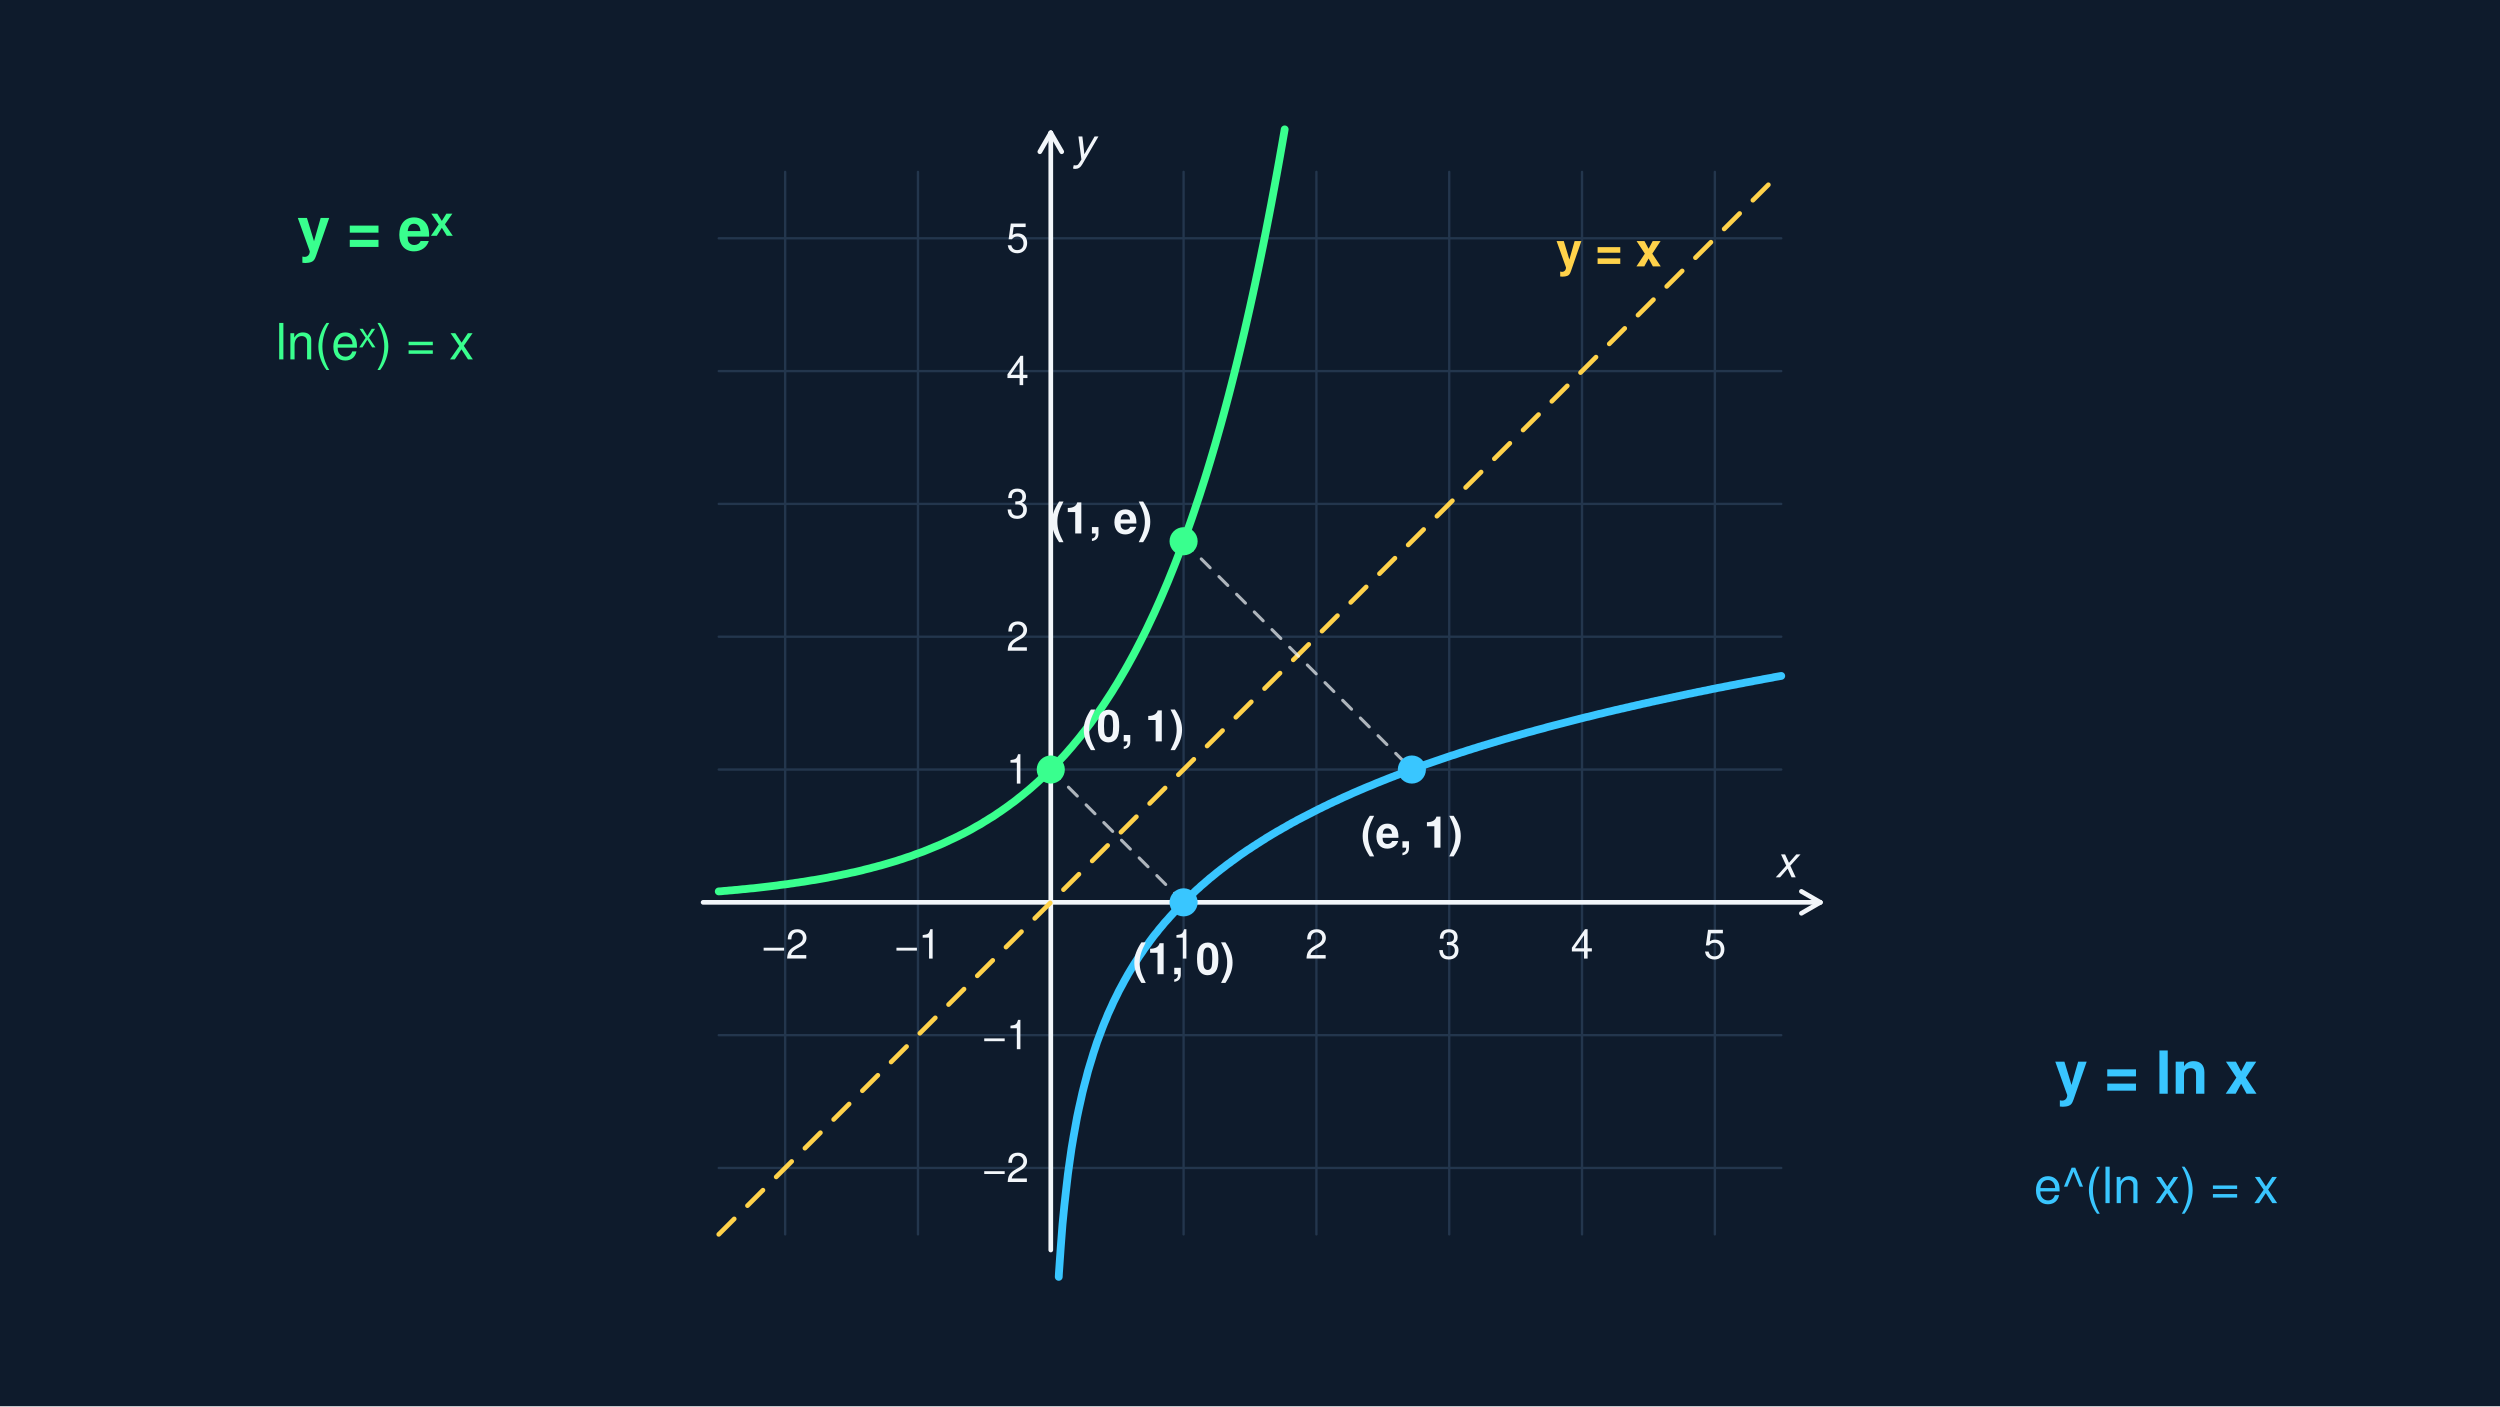
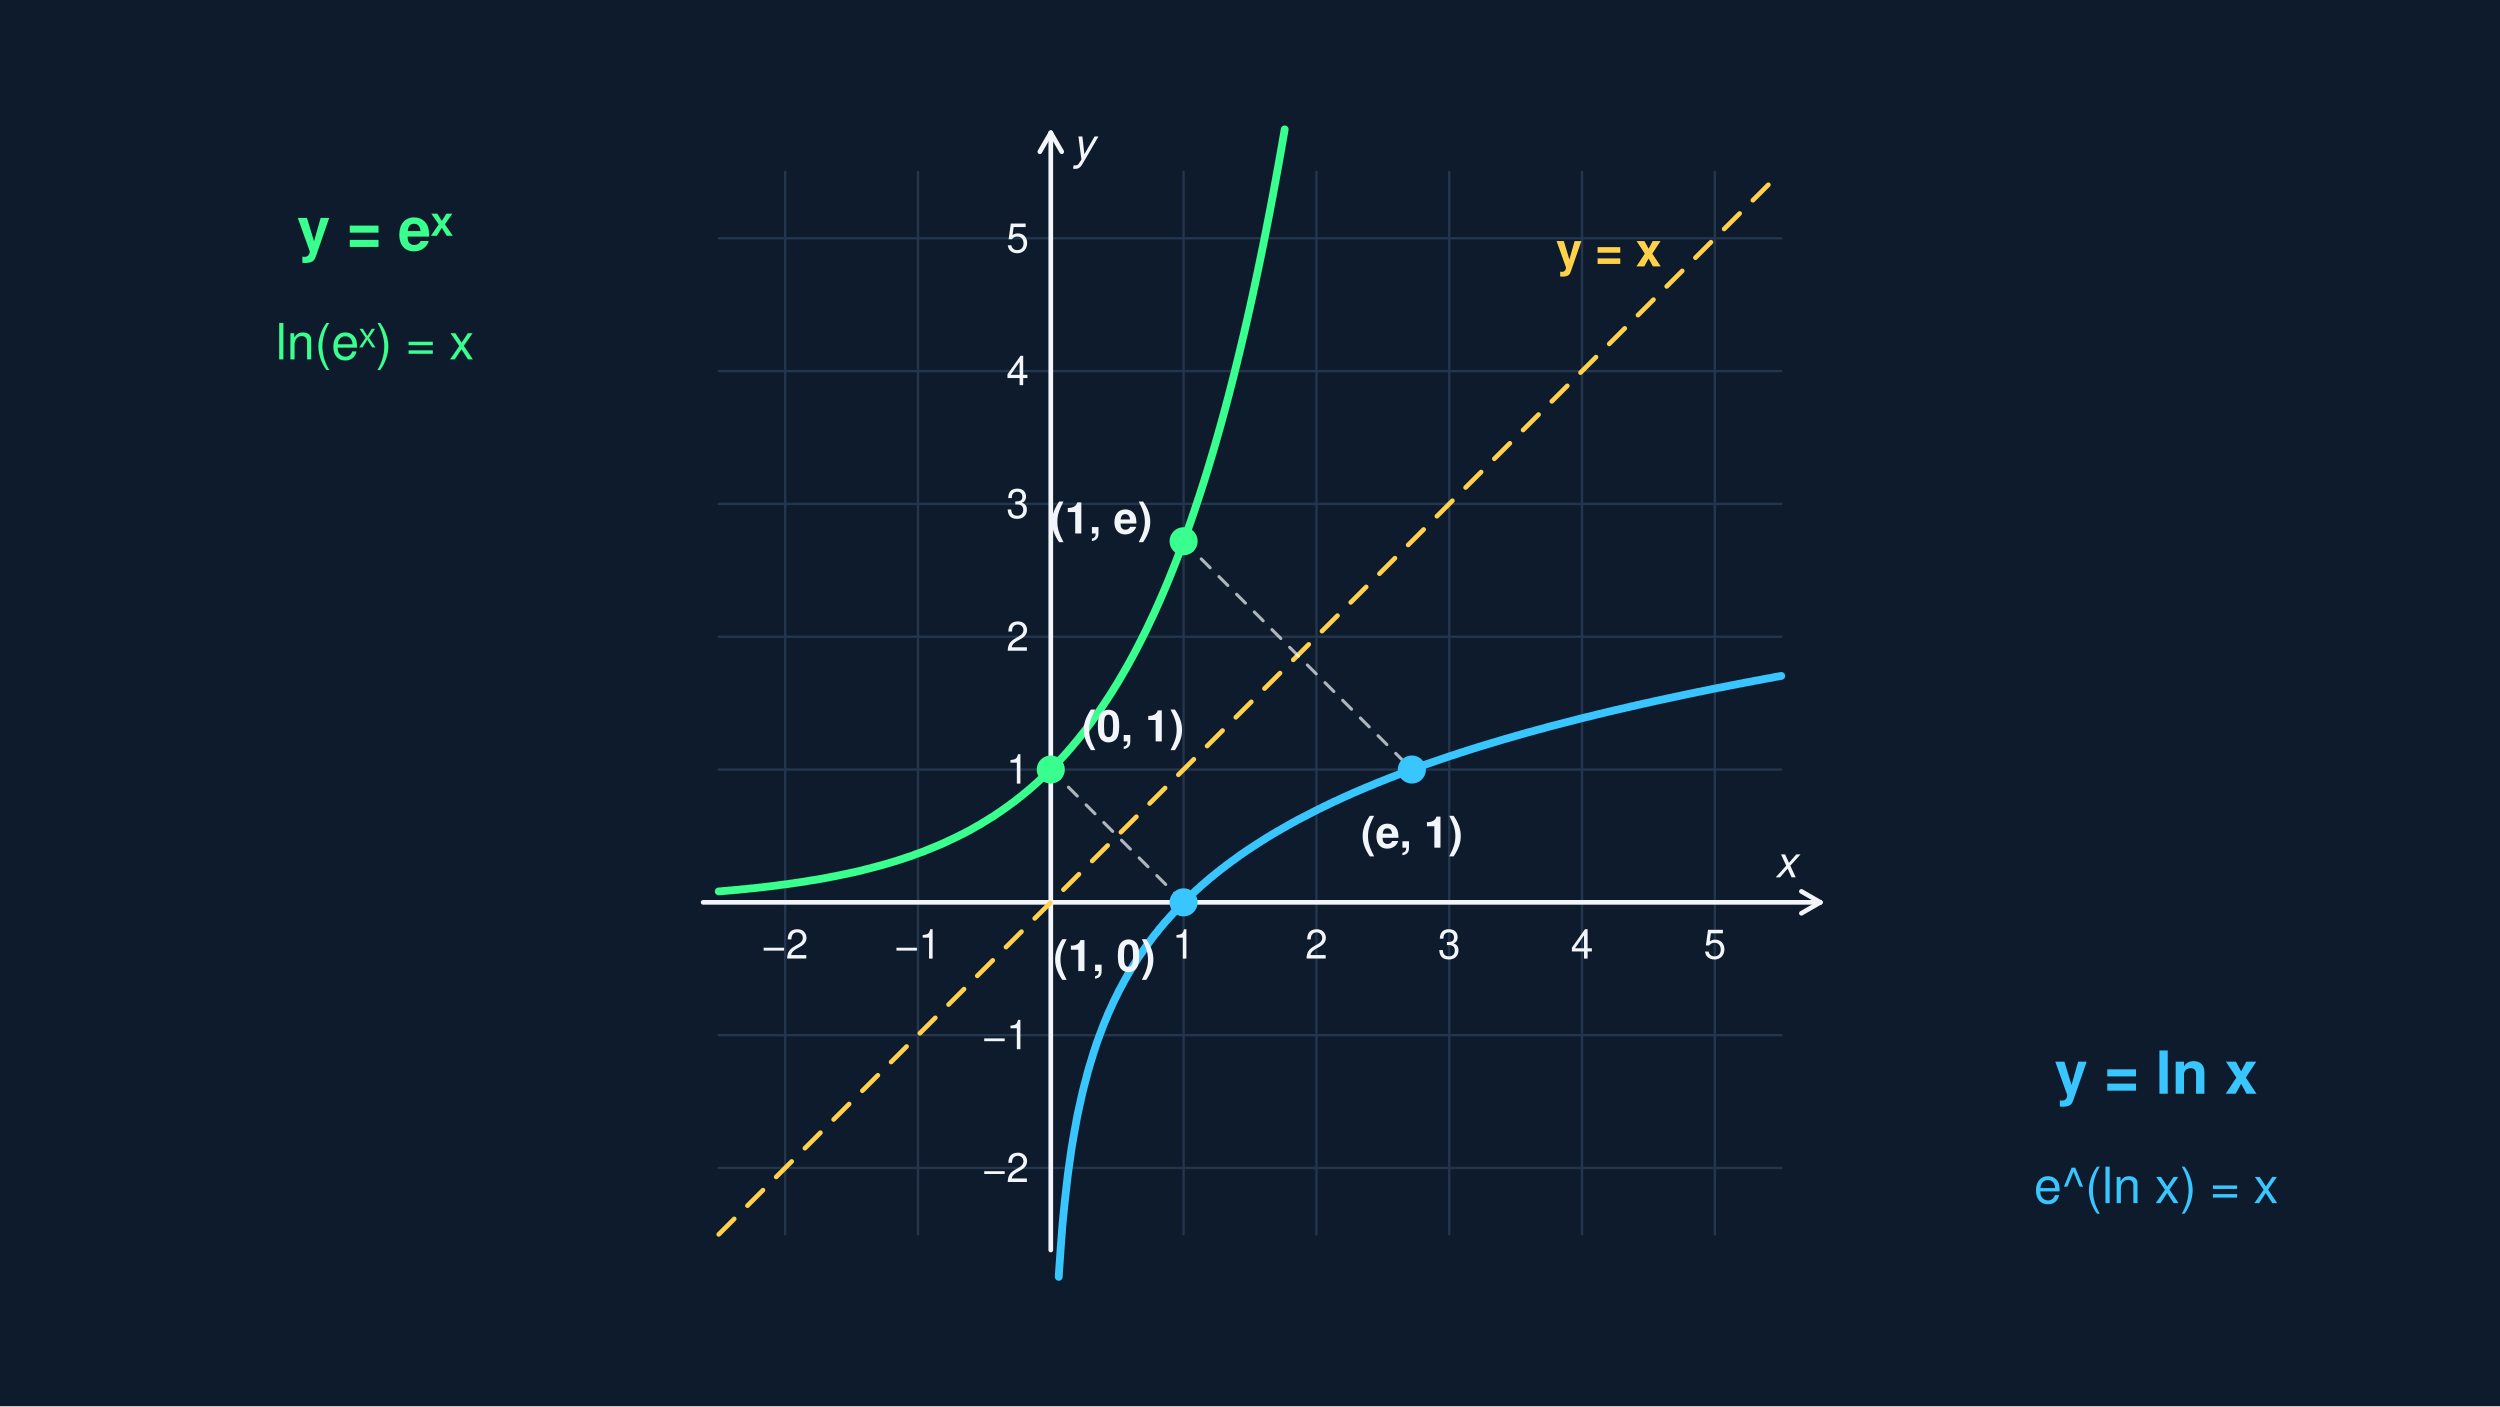
<svg xmlns="http://www.w3.org/2000/svg" viewBox="0 0 1600 900" width="1600" height="900" role="img">
  <rect width="1600" height="900" fill="#0E1B2C" />
  <line x1="502.5" y1="110.0" x2="502.5" y2="790.0" stroke="#23364D" stroke-width="1.5" opacity="1" stroke-linecap="round" />
  <line x1="587.5" y1="110.0" x2="587.5" y2="790.0" stroke="#23364D" stroke-width="1.5" opacity="1" stroke-linecap="round" />
  <line x1="757.5" y1="110.0" x2="757.5" y2="790.0" stroke="#23364D" stroke-width="1.5" opacity="1" stroke-linecap="round" />
  <line x1="842.5" y1="110.0" x2="842.5" y2="790.0" stroke="#23364D" stroke-width="1.5" opacity="1" stroke-linecap="round" />
  <line x1="927.5" y1="110.0" x2="927.5" y2="790.0" stroke="#23364D" stroke-width="1.5" opacity="1" stroke-linecap="round" />
  <line x1="1012.5" y1="110.0" x2="1012.5" y2="790.0" stroke="#23364D" stroke-width="1.5" opacity="1" stroke-linecap="round" />
  <line x1="1097.5" y1="110.0" x2="1097.5" y2="790.0" stroke="#23364D" stroke-width="1.5" opacity="1" stroke-linecap="round" />
  <line x1="460.0" y1="747.5" x2="1140.0" y2="747.5" stroke="#23364D" stroke-width="1.5" opacity="1" stroke-linecap="round" />
  <line x1="460.0" y1="662.5" x2="1140.0" y2="662.5" stroke="#23364D" stroke-width="1.5" opacity="1" stroke-linecap="round" />
  <line x1="460.0" y1="492.5" x2="1140.0" y2="492.5" stroke="#23364D" stroke-width="1.5" opacity="1" stroke-linecap="round" />
  <line x1="460.0" y1="407.5" x2="1140.0" y2="407.5" stroke="#23364D" stroke-width="1.5" opacity="1" stroke-linecap="round" />
  <line x1="460.0" y1="322.5" x2="1140.0" y2="322.5" stroke="#23364D" stroke-width="1.5" opacity="1" stroke-linecap="round" />
  <line x1="460.0" y1="237.5" x2="1140.0" y2="237.5" stroke="#23364D" stroke-width="1.5" opacity="1" stroke-linecap="round" />
  <line x1="460.0" y1="152.5" x2="1140.0" y2="152.5" stroke="#23364D" stroke-width="1.5" opacity="1" stroke-linecap="round" />
  <line x1="450.0" y1="577.5" x2="1165.0" y2="577.5" stroke="#F2F6FA" stroke-width="3" opacity="1" stroke-linecap="round" />
  <line x1="1165.0" y1="577.5" x2="1152.9" y2="584.5" stroke="#F2F6FA" stroke-width="3" opacity="1" stroke-linecap="round" />
  <line x1="1165.0" y1="577.5" x2="1152.9" y2="570.5" stroke="#F2F6FA" stroke-width="3" opacity="1" stroke-linecap="round" />
  <line x1="672.5" y1="800.0" x2="672.5" y2="85.0" stroke="#F2F6FA" stroke-width="3" opacity="1" stroke-linecap="round" />
  <line x1="672.5" y1="85.0" x2="679.5" y2="97.1" stroke="#F2F6FA" stroke-width="3" opacity="1" stroke-linecap="round" />
  <line x1="672.5" y1="85.0" x2="665.5" y2="97.1" stroke="#F2F6FA" stroke-width="3" opacity="1" stroke-linecap="round" />
  <text x="502.5" y="613.5" font-family="system-ui, 'Segoe UI', Helvetica, Arial, sans-serif" font-size="26" fill="#F2F6FA" text-anchor="middle">−2</text>
  <text x="587.5" y="613.5" font-family="system-ui, 'Segoe UI', Helvetica, Arial, sans-serif" font-size="26" fill="#F2F6FA" text-anchor="middle">−1</text>
  <text x="757.5" y="613.5" font-family="system-ui, 'Segoe UI', Helvetica, Arial, sans-serif" font-size="26" fill="#F2F6FA" text-anchor="middle">1</text>
  <text x="842.5" y="613.5" font-family="system-ui, 'Segoe UI', Helvetica, Arial, sans-serif" font-size="26" fill="#F2F6FA" text-anchor="middle">2</text>
  <text x="927.5" y="613.5" font-family="system-ui, 'Segoe UI', Helvetica, Arial, sans-serif" font-size="26" fill="#F2F6FA" text-anchor="middle">3</text>
  <text x="1012.5" y="613.5" font-family="system-ui, 'Segoe UI', Helvetica, Arial, sans-serif" font-size="26" fill="#F2F6FA" text-anchor="middle">4</text>
  <text x="1097.5" y="613.5" font-family="system-ui, 'Segoe UI', Helvetica, Arial, sans-serif" font-size="26" fill="#F2F6FA" text-anchor="middle">5</text>
  <text x="658.5" y="756.5" font-family="system-ui, 'Segoe UI', Helvetica, Arial, sans-serif" font-size="26" fill="#F2F6FA" text-anchor="end">−2</text>
  <text x="658.5" y="671.5" font-family="system-ui, 'Segoe UI', Helvetica, Arial, sans-serif" font-size="26" fill="#F2F6FA" text-anchor="end">−1</text>
  <text x="658.5" y="501.5" font-family="system-ui, 'Segoe UI', Helvetica, Arial, sans-serif" font-size="26" fill="#F2F6FA" text-anchor="end">1</text>
  <text x="658.5" y="416.5" font-family="system-ui, 'Segoe UI', Helvetica, Arial, sans-serif" font-size="26" fill="#F2F6FA" text-anchor="end">2</text>
  <text x="658.5" y="331.5" font-family="system-ui, 'Segoe UI', Helvetica, Arial, sans-serif" font-size="26" fill="#F2F6FA" text-anchor="end">3</text>
  <text x="658.5" y="246.5" font-family="system-ui, 'Segoe UI', Helvetica, Arial, sans-serif" font-size="26" fill="#F2F6FA" text-anchor="end">4</text>
  <text x="658.5" y="161.5" font-family="system-ui, 'Segoe UI', Helvetica, Arial, sans-serif" font-size="26" fill="#F2F6FA" text-anchor="end">5</text>
  <text x="1150.0" y="561.5" font-family="system-ui, 'Segoe UI', Helvetica, Arial, sans-serif" font-size="28" fill="#F2F6FA" text-anchor="end" font-style="italic">x</text>
  <text x="686.5" y="102.0" font-family="system-ui, 'Segoe UI', Helvetica, Arial, sans-serif" font-size="28" fill="#F2F6FA" text-anchor="start" font-style="italic">y</text>
  <path d="M 460.0,790.0 L 461.7,788.3 L 463.4,786.6 L 465.1,784.9 L 466.8,783.2 L 468.5,781.5 L 470.2,779.8 L 471.9,778.1 L 473.6,776.4 L 475.3,774.7 L 477.0,773.0 L 478.7,771.3 L 480.4,769.6 L 482.1,767.9 L 483.8,766.2 L 485.5,764.5 L 487.2,762.8 L 488.9,761.1 L 490.6,759.4 L 492.3,757.7 L 494.0,756.0 L 495.7,754.3 L 497.4,752.6 L 499.1,750.9 L 500.8,749.2 L 502.5,747.5 L 504.2,745.8 L 505.9,744.1 L 507.6,742.4 L 509.3,740.7 L 511.0,739.0 L 512.7,737.3 L 514.4,735.6 L 516.1,733.9 L 517.8,732.2 L 519.5,730.5 L 521.2,728.8 L 522.9,727.1 L 524.6,725.4 L 526.3,723.7 L 528.0,722.0 L 529.7,720.3 L 531.4,718.6 L 533.1,716.9 L 534.8,715.2 L 536.5,713.5 L 538.2,711.8 L 539.9,710.1 L 541.6,708.4 L 543.3,706.7 L 545.0,705.0 L 546.7,703.3 L 548.4,701.6 L 550.1,699.9 L 551.8,698.2 L 553.5,696.5 L 555.2,694.8 L 556.9,693.1 L 558.6,691.4 L 560.3,689.7 L 562.0,688.0 L 563.7,686.3 L 565.4,684.6 L 567.1,682.9 L 568.8,681.2 L 570.5,679.5 L 572.2,677.8 L 573.9,676.1 L 575.6,674.4 L 577.3,672.7 L 579.0,671.0 L 580.7,669.3 L 582.4,667.6 L 584.1,665.9 L 585.8,664.2 L 587.5,662.5 L 589.2,660.8 L 590.9,659.1 L 592.6,657.4 L 594.3,655.7 L 596.0,654.0 L 597.7,652.3 L 599.4,650.6 L 601.1,648.9 L 602.8,647.2 L 604.5,645.5 L 606.2,643.8 L 607.9,642.1 L 609.6,640.4 L 611.3,638.7 L 613.0,637.0 L 614.7,635.3 L 616.4,633.6 L 618.1,631.9 L 619.8,630.2 L 621.5,628.5 L 623.2,626.8 L 624.9,625.1 L 626.6,623.4 L 628.3,621.7 L 630.0,620.0 L 631.7,618.3 L 633.4,616.6 L 635.1,614.9 L 636.8,613.2 L 638.5,611.5 L 640.2,609.8 L 641.9,608.1 L 643.6,606.4 L 645.3,604.7 L 647.0,603.0 L 648.7,601.3 L 650.4,599.6 L 652.1,597.9 L 653.8,596.2 L 655.5,594.5 L 657.2,592.8 L 658.9,591.1 L 660.6,589.4 L 662.3,587.7 L 664.0,586.0 L 665.7,584.3 L 667.4,582.6 L 669.1,580.9 L 670.8,579.2 L 672.5,577.5 L 674.2,575.8 L 675.9,574.1 L 677.6,572.4 L 679.3,570.7 L 681.0,569.0 L 682.7,567.3 L 684.4,565.6 L 686.1,563.9 L 687.8,562.2 L 689.5,560.5 L 691.2,558.8 L 692.9,557.1 L 694.6,555.4 L 696.3,553.7 L 698.0,552.0 L 699.7,550.3 L 701.4,548.6 L 703.1,546.9 L 704.8,545.2 L 706.5,543.5 L 708.2,541.8 L 709.9,540.1 L 711.6,538.4 L 713.3,536.7 L 715.0,535.0 L 716.7,533.3 L 718.4,531.6 L 720.1,529.9 L 721.8,528.2 L 723.5,526.5 L 725.2,524.8 L 726.9,523.1 L 728.6,521.4 L 730.3,519.7 L 732.0,518.0 L 733.7,516.3 L 735.4,514.6 L 737.1,512.9 L 738.8,511.2 L 740.5,509.5 L 742.2,507.8 L 743.9,506.1 L 745.6,504.4 L 747.3,502.7 L 749.0,501.0 L 750.7,499.3 L 752.4,497.6 L 754.1,495.9 L 755.8,494.2 L 757.5,492.5 L 759.2,490.8 L 760.9,489.1 L 762.6,487.4 L 764.3,485.7 L 766.0,484.0 L 767.7,482.3 L 769.4,480.6 L 771.1,478.9 L 772.8,477.2 L 774.5,475.5 L 776.2,473.8 L 777.9,472.1 L 779.6,470.4 L 781.3,468.7 L 783.0,467.0 L 784.7,465.3 L 786.4,463.6 L 788.1,461.9 L 789.8,460.2 L 791.5,458.5 L 793.2,456.8 L 794.9,455.1 L 796.6,453.4 L 798.3,451.7 L 800.0,450.0 L 801.7,448.3 L 803.4,446.6 L 805.1,444.9 L 806.8,443.2 L 808.5,441.5 L 810.2,439.8 L 811.9,438.1 L 813.6,436.4 L 815.3,434.7 L 817.0,433.0 L 818.7,431.3 L 820.4,429.6 L 822.1,427.9 L 823.8,426.2 L 825.5,424.5 L 827.2,422.8 L 828.9,421.1 L 830.6,419.4 L 832.3,417.7 L 834.0,416.0 L 835.7,414.3 L 837.4,412.6 L 839.1,410.9 L 840.8,409.2 L 842.5,407.5 L 844.2,405.8 L 845.9,404.1 L 847.6,402.4 L 849.3,400.7 L 851.0,399.0 L 852.7,397.3 L 854.4,395.6 L 856.1,393.9 L 857.8,392.2 L 859.5,390.5 L 861.2,388.8 L 862.9,387.1 L 864.6,385.4 L 866.3,383.7 L 868.0,382.0 L 869.7,380.3 L 871.4,378.6 L 873.1,376.9 L 874.8,375.2 L 876.5,373.5 L 878.2,371.8 L 879.9,370.1 L 881.6,368.4 L 883.3,366.7 L 885.0,365.0 L 886.7,363.3 L 888.4,361.6 L 890.1,359.9 L 891.8,358.2 L 893.5,356.5 L 895.2,354.8 L 896.9,353.1 L 898.6,351.4 L 900.3,349.7 L 902.0,348.0 L 903.7,346.3 L 905.4,344.6 L 907.1,342.9 L 908.8,341.2 L 910.5,339.5 L 912.2,337.8 L 913.9,336.1 L 915.6,334.4 L 917.3,332.7 L 919.0,331.0 L 920.7,329.3 L 922.4,327.6 L 924.1,325.9 L 925.8,324.2 L 927.5,322.5 L 929.2,320.8 L 930.9,319.1 L 932.6,317.4 L 934.3,315.7 L 936.0,314.0 L 937.7,312.3 L 939.4,310.6 L 941.1,308.9 L 942.8,307.2 L 944.5,305.5 L 946.2,303.8 L 947.9,302.1 L 949.6,300.4 L 951.3,298.7 L 953.0,297.0 L 954.7,295.3 L 956.4,293.6 L 958.1,291.9 L 959.8,290.2 L 961.5,288.5 L 963.2,286.8 L 964.9,285.1 L 966.6,283.4 L 968.3,281.7 L 970.0,280.0 L 971.7,278.3 L 973.4,276.6 L 975.1,274.9 L 976.8,273.2 L 978.5,271.5 L 980.2,269.8 L 981.9,268.1 L 983.6,266.4 L 985.3,264.7 L 987.0,263.0 L 988.7,261.3 L 990.4,259.6 L 992.1,257.9 L 993.8,256.2 L 995.5,254.5 L 997.2,252.8 L 998.9,251.1 L 1000.6,249.4 L 1002.3,247.7 L 1004.0,246.0 L 1005.7,244.3 L 1007.4,242.6 L 1009.1,240.9 L 1010.8,239.2 L 1012.5,237.5 L 1014.2,235.8 L 1015.9,234.1 L 1017.6,232.4 L 1019.3,230.7 L 1021.0,229.0 L 1022.7,227.3 L 1024.4,225.6 L 1026.1,223.9 L 1027.8,222.2 L 1029.5,220.5 L 1031.2,218.8 L 1032.9,217.1 L 1034.6,215.4 L 1036.3,213.7 L 1038.0,212.0 L 1039.7,210.3 L 1041.4,208.6 L 1043.1,206.9 L 1044.8,205.2 L 1046.5,203.5 L 1048.2,201.8 L 1049.9,200.1 L 1051.6,198.4 L 1053.3,196.7 L 1055.0,195.0 L 1056.7,193.3 L 1058.4,191.6 L 1060.1,189.9 L 1061.8,188.2 L 1063.5,186.5 L 1065.2,184.8 L 1066.9,183.1 L 1068.6,181.4 L 1070.3,179.7 L 1072.0,178.0 L 1073.7,176.3 L 1075.4,174.6 L 1077.1,172.9 L 1078.8,171.2 L 1080.5,169.5 L 1082.2,167.8 L 1083.9,166.1 L 1085.6,164.4 L 1087.3,162.7 L 1089.0,161.0 L 1090.7,159.3 L 1092.4,157.6 L 1094.1,155.9 L 1095.8,154.2 L 1097.5,152.5 L 1099.2,150.8 L 1100.9,149.1 L 1102.6,147.4 L 1104.3,145.7 L 1106.0,144.0 L 1107.7,142.3 L 1109.4,140.6 L 1111.1,138.9 L 1112.8,137.2 L 1114.5,135.5 L 1116.2,133.8 L 1117.9,132.1 L 1119.6,130.4 L 1121.3,128.7 L 1123.0,127.0 L 1124.7,125.3 L 1126.4,123.6 L 1128.1,121.9 L 1129.8,120.2 L 1131.5,118.5 L 1133.2,116.8 L 1134.9,115.1 L 1136.6,113.4 L 1138.3,111.7 L 1140.0,110.0" fill="none" stroke="#FFD24A" stroke-width="3" stroke-dasharray="14 12" opacity="1" stroke-linejoin="round" stroke-linecap="round" />
  <path d="M 460.0,570.5 L 461.7,570.4 L 463.4,570.2 L 465.1,570.1 L 466.8,569.9 L 468.5,569.8 L 470.2,569.6 L 471.9,569.5 L 473.6,569.3 L 475.3,569.1 L 477.0,569.0 L 478.7,568.8 L 480.4,568.6 L 482.1,568.5 L 483.8,568.3 L 485.5,568.1 L 487.2,567.9 L 488.9,567.7 L 490.6,567.5 L 492.3,567.3 L 494.0,567.1 L 495.7,566.9 L 497.4,566.7 L 499.1,566.4 L 500.8,566.2 L 502.5,566.0 L 504.2,565.8 L 505.9,565.5 L 507.6,565.3 L 509.3,565.0 L 511.0,564.8 L 512.7,564.5 L 514.4,564.3 L 516.1,564.0 L 517.8,563.7 L 519.5,563.4 L 521.2,563.2 L 522.9,562.9 L 524.6,562.6 L 526.3,562.3 L 528.0,562.0 L 529.7,561.7 L 531.4,561.3 L 533.1,561.0 L 534.8,560.7 L 536.5,560.3 L 538.2,560.0 L 539.9,559.6 L 541.6,559.3 L 543.3,558.9 L 545.0,558.5 L 546.7,558.2 L 548.4,557.8 L 550.1,557.4 L 551.8,557.0 L 553.5,556.5 L 555.2,556.1 L 556.9,555.7 L 558.6,555.2 L 560.3,554.8 L 562.0,554.3 L 563.7,553.9 L 565.4,553.4 L 567.1,552.9 L 568.8,552.4 L 570.5,551.9 L 572.2,551.4 L 573.9,550.9 L 575.6,550.3 L 577.3,549.8 L 579.0,549.2 L 580.7,548.6 L 582.4,548.1 L 584.1,547.5 L 585.8,546.8 L 587.5,546.2 L 589.2,545.6 L 590.9,545.0 L 592.6,544.3 L 594.3,543.6 L 596.0,542.9 L 597.7,542.2 L 599.4,541.5 L 601.1,540.8 L 602.8,540.1 L 604.5,539.3 L 606.2,538.5 L 607.9,537.7 L 609.6,536.9 L 611.3,536.1 L 613.0,535.3 L 614.7,534.4 L 616.4,533.6 L 618.1,532.7 L 619.8,531.8 L 621.5,530.9 L 623.2,529.9 L 624.9,528.9 L 626.6,528.0 L 628.3,527.0 L 630.0,525.9 L 631.7,524.9 L 633.4,523.8 L 635.1,522.8 L 636.8,521.7 L 638.5,520.5 L 640.2,519.4 L 641.9,518.2 L 643.6,517.0 L 645.3,515.8 L 647.0,514.5 L 648.7,513.3 L 650.4,512.0 L 652.1,510.6 L 653.8,509.3 L 655.5,507.9 L 657.2,506.5 L 658.9,505.1 L 660.6,503.6 L 662.3,502.1 L 664.0,500.6 L 665.7,499.0 L 667.4,497.5 L 669.1,495.8 L 670.8,494.2 L 672.5,492.5 L 674.2,490.8 L 675.9,489.0 L 677.6,487.2 L 679.3,485.4 L 681.0,483.6 L 682.7,481.7 L 684.4,479.7 L 686.1,477.8 L 687.8,475.7 L 689.5,473.7 L 691.2,471.6 L 692.9,469.4 L 694.6,467.3 L 696.3,465.0 L 698.0,462.8 L 699.7,460.4 L 701.4,458.1 L 703.1,455.7 L 704.8,453.2 L 706.5,450.7 L 708.2,448.1 L 709.9,445.5 L 711.6,442.9 L 713.3,440.1 L 715.0,437.4 L 716.7,434.5 L 718.4,431.6 L 720.1,428.7 L 721.8,425.7 L 723.5,422.6 L 725.2,419.5 L 726.9,416.3 L 728.6,413.0 L 730.3,409.7 L 732.0,406.3 L 733.7,402.9 L 735.4,399.3 L 737.1,395.7 L 738.8,392.1 L 740.5,388.3 L 742.2,384.5 L 743.9,380.6 L 745.6,376.6 L 747.3,372.6 L 749.0,368.4 L 750.7,364.2 L 752.4,359.9 L 754.1,355.5 L 755.8,351.0 L 757.5,346.4 L 759.2,341.8 L 760.9,337.0 L 762.6,332.2 L 764.3,327.2 L 766.0,322.1 L 767.7,317.0 L 769.4,311.7 L 771.1,306.4 L 772.8,300.9 L 774.5,295.3 L 776.2,289.6 L 777.9,283.8 L 779.6,277.8 L 781.3,271.8 L 783.0,265.6 L 784.7,259.3 L 786.4,252.9 L 788.1,246.3 L 789.8,239.6 L 791.5,232.8 L 793.2,225.8 L 794.9,218.7 L 796.6,211.5 L 798.3,204.1 L 800.0,196.6 L 801.7,188.9 L 803.4,181.0 L 805.1,173.0 L 806.8,164.8 L 808.5,156.5 L 810.2,148.0 L 811.9,139.3 L 813.6,130.5 L 815.3,121.4 L 817.0,112.2 L 818.7,102.8 L 820.4,93.2 L 822.1,83.4 L 822.2,82.8" fill="none" stroke="#39FF8E" stroke-width="5" opacity="1" stroke-linejoin="round" stroke-linecap="round" />
  <path d="M 677.6,817.2 L 677.7,815.1 L 678.9,797.9 L 680.0,783.6 L 681.2,771.4 L 682.4,760.7 L 683.5,751.2 L 684.7,742.6 L 685.8,734.9 L 687.0,727.8 L 688.2,721.2 L 689.3,715.1 L 690.5,709.4 L 691.7,704.1 L 692.8,699.1 L 694.0,694.4 L 695.2,689.9 L 696.3,685.6 L 697.5,681.6 L 698.7,677.7 L 699.8,674.0 L 701.0,670.4 L 702.1,667.0 L 703.3,663.8 L 704.5,660.6 L 705.6,657.6 L 706.8,654.6 L 708.0,651.8 L 709.1,649.0 L 710.3,646.4 L 711.5,643.8 L 712.6,641.3 L 713.8,638.9 L 715.0,636.5 L 716.1,634.2 L 717.3,632.0 L 718.5,629.8 L 719.6,627.7 L 720.8,625.6 L 721.9,623.6 L 723.1,621.6 L 724.3,619.6 L 725.4,617.8 L 726.6,615.9 L 727.8,614.1 L 728.9,612.3 L 730.1,610.6 L 731.3,608.9 L 732.4,607.2 L 733.6,605.6 L 734.8,604.0 L 735.9,602.4 L 737.1,600.8 L 738.2,599.3 L 739.4,597.8 L 740.6,596.4 L 741.7,594.9 L 742.9,593.5 L 744.1,592.1 L 745.2,590.7 L 746.4,589.4 L 747.6,588.1 L 748.7,586.8 L 749.9,585.5 L 751.1,584.2 L 752.2,582.9 L 753.4,581.7 L 754.6,580.5 L 755.7,579.3 L 756.9,578.1 L 758.0,577.0 L 759.2,575.8 L 760.4,574.7 L 761.5,573.6 L 762.7,572.5 L 763.9,571.4 L 765.0,570.3 L 766.2,569.2 L 767.4,568.2 L 768.5,567.1 L 769.7,566.1 L 770.9,565.1 L 772.0,564.1 L 773.2,563.1 L 774.3,562.1 L 775.5,561.2 L 776.7,560.2 L 777.8,559.3 L 779.0,558.3 L 780.2,557.4 L 781.3,556.5 L 782.5,555.6 L 783.7,554.7 L 784.8,553.8 L 786.0,552.9 L 787.2,552.1 L 788.3,551.2 L 789.5,550.4 L 790.7,549.5 L 791.8,548.7 L 793.0,547.8 L 794.1,547.0 L 795.3,546.2 L 796.5,545.4 L 797.6,544.6 L 798.8,543.8 L 800.0,543.1 L 801.1,542.3 L 802.3,541.5 L 803.5,540.8 L 804.6,540.0 L 805.8,539.3 L 807.0,538.5 L 808.1,537.8 L 809.3,537.1 L 810.4,536.3 L 811.6,535.6 L 812.8,534.9 L 813.9,534.2 L 815.1,533.5 L 816.3,532.8 L 817.4,532.1 L 818.6,531.5 L 819.8,530.8 L 820.9,530.1 L 822.1,529.5 L 823.3,528.8 L 824.4,528.1 L 825.6,527.5 L 826.7,526.8 L 827.9,526.2 L 829.1,525.6 L 830.2,524.9 L 831.4,524.3 L 832.6,523.7 L 833.7,523.1 L 834.9,522.5 L 836.1,521.9 L 837.2,521.3 L 838.4,520.7 L 839.6,520.1 L 840.7,519.5 L 841.9,518.9 L 843.1,518.3 L 844.2,517.7 L 845.4,517.2 L 846.5,516.6 L 847.7,516.0 L 848.9,515.5 L 850.0,514.9 L 851.2,514.3 L 852.4,513.8 L 853.5,513.2 L 854.7,512.7 L 855.9,512.2 L 857.0,511.6 L 858.2,511.1 L 859.4,510.5 L 860.5,510.0 L 861.7,509.5 L 862.8,509.0 L 864.0,508.5 L 865.2,507.9 L 866.3,507.4 L 867.5,506.9 L 868.7,506.4 L 869.8,505.9 L 871.0,505.4 L 872.2,504.9 L 873.3,504.4 L 874.5,503.9 L 875.7,503.4 L 876.8,503.0 L 878.0,502.5 L 879.2,502.0 L 880.3,501.5 L 881.5,501.0 L 882.6,500.6 L 883.8,500.1 L 885.0,499.6 L 886.1,499.2 L 887.3,498.7 L 888.5,498.2 L 889.6,497.8 L 890.8,497.3 L 892.0,496.9 L 893.1,496.4 L 894.3,496.0 L 895.5,495.5 L 896.6,495.1 L 897.8,494.6 L 898.9,494.2 L 900.1,493.8 L 901.3,493.3 L 902.4,492.9 L 903.6,492.5 L 904.8,492.1 L 905.9,491.6 L 907.1,491.2 L 908.3,490.8 L 909.4,490.4 L 910.6,489.9 L 911.8,489.5 L 912.9,489.1 L 914.1,488.7 L 915.3,488.3 L 916.4,487.9 L 917.6,487.5 L 918.7,487.1 L 919.9,486.7 L 921.1,486.3 L 922.2,485.9 L 923.4,485.5 L 924.6,485.1 L 925.7,484.7 L 926.9,484.3 L 928.1,483.9 L 929.2,483.5 L 930.4,483.2 L 931.6,482.8 L 932.7,482.4 L 933.9,482.0 L 935.0,481.6 L 936.2,481.3 L 937.4,480.9 L 938.5,480.5 L 939.7,480.1 L 940.9,479.8 L 942.0,479.4 L 943.2,479.0 L 944.4,478.7 L 945.5,478.3 L 946.7,477.9 L 947.9,477.6 L 949.0,477.2 L 950.2,476.9 L 951.4,476.5 L 952.5,476.2 L 953.7,475.8 L 954.8,475.5 L 956.0,475.1 L 957.2,474.8 L 958.3,474.4 L 959.5,474.1 L 960.7,473.7 L 961.8,473.4 L 963.0,473.0 L 964.2,472.7 L 965.3,472.4 L 966.5,472.0 L 967.7,471.7 L 968.8,471.4 L 970.0,471.0 L 971.1,470.7 L 972.3,470.4 L 973.5,470.0 L 974.6,469.7 L 975.8,469.4 L 977.0,469.0 L 978.1,468.7 L 979.3,468.4 L 980.5,468.1 L 981.6,467.8 L 982.8,467.4 L 984.0,467.1 L 985.1,466.8 L 986.3,466.5 L 987.5,466.2 L 988.6,465.9 L 989.8,465.5 L 990.9,465.2 L 992.1,464.9 L 993.3,464.6 L 994.4,464.3 L 995.6,464.0 L 996.8,463.7 L 997.9,463.4 L 999.1,463.1 L 1000.3,462.8 L 1001.4,462.5 L 1002.6,462.2 L 1003.8,461.9 L 1004.9,461.6 L 1006.1,461.3 L 1007.2,461.0 L 1008.4,460.7 L 1009.6,460.4 L 1010.7,460.1 L 1011.9,459.8 L 1013.1,459.5 L 1014.2,459.2 L 1015.4,458.9 L 1016.6,458.7 L 1017.7,458.4 L 1018.9,458.1 L 1020.1,457.8 L 1021.2,457.5 L 1022.4,457.2 L 1023.5,456.9 L 1024.7,456.7 L 1025.9,456.4 L 1027.0,456.1 L 1028.2,455.8 L 1029.4,455.5 L 1030.5,455.3 L 1031.7,455.0 L 1032.9,454.7 L 1034.0,454.4 L 1035.2,454.2 L 1036.4,453.9 L 1037.5,453.6 L 1038.7,453.4 L 1039.9,453.1 L 1041.0,452.8 L 1042.2,452.6 L 1043.3,452.3 L 1044.5,452.0 L 1045.7,451.8 L 1046.8,451.5 L 1048.0,451.2 L 1049.2,451.0 L 1050.3,450.7 L 1051.5,450.4 L 1052.7,450.2 L 1053.8,449.9 L 1055.0,449.7 L 1056.2,449.4 L 1057.3,449.1 L 1058.5,448.9 L 1059.6,448.6 L 1060.8,448.4 L 1062.0,448.1 L 1063.1,447.9 L 1064.3,447.6 L 1065.5,447.4 L 1066.6,447.1 L 1067.8,446.9 L 1069.0,446.6 L 1070.1,446.4 L 1071.3,446.1 L 1072.5,445.9 L 1073.6,445.6 L 1074.8,445.4 L 1076.0,445.1 L 1077.1,444.9 L 1078.3,444.6 L 1079.4,444.4 L 1080.6,444.1 L 1081.8,443.9 L 1082.9,443.7 L 1084.1,443.4 L 1085.3,443.2 L 1086.4,442.9 L 1087.6,442.7 L 1088.8,442.5 L 1089.9,442.2 L 1091.1,442.0 L 1092.3,441.8 L 1093.4,441.5 L 1094.6,441.3 L 1095.7,441.0 L 1096.9,440.8 L 1098.1,440.6 L 1099.2,440.3 L 1100.4,440.1 L 1101.6,439.9 L 1102.7,439.7 L 1103.9,439.4 L 1105.1,439.2 L 1106.2,439.0 L 1107.4,438.7 L 1108.6,438.5 L 1109.7,438.3 L 1110.9,438.1 L 1112.1,437.8 L 1113.2,437.6 L 1114.4,437.4 L 1115.5,437.2 L 1116.7,436.9 L 1117.9,436.7 L 1119.0,436.5 L 1120.2,436.3 L 1121.4,436.1 L 1122.5,435.8 L 1123.7,435.6 L 1124.9,435.4 L 1126.0,435.2 L 1127.2,435.0 L 1128.4,434.7 L 1129.5,434.5 L 1130.7,434.3 L 1131.8,434.1 L 1133.0,433.9 L 1134.2,433.7 L 1135.3,433.4 L 1136.5,433.2 L 1137.7,433.0 L 1138.8,432.8 L 1140.0,432.6" fill="none" stroke="#39C6FF" stroke-width="5" opacity="1" stroke-linejoin="round" stroke-linecap="round" />
  <line x1="672.5" y1="492.5" x2="757.5" y2="577.5" stroke="#F2F6FA" stroke-width="2" stroke-dasharray="8 8" opacity="0.7" stroke-linecap="round" />
  <circle cx="672.5" cy="492.5" r="9.0" fill="#39FF8E" opacity="1" />
  <circle cx="757.5" cy="577.5" r="9.0" fill="#39C6FF" opacity="1" />
  <line x1="757.5" y1="346.4" x2="903.6" y2="492.5" stroke="#F2F6FA" stroke-width="2" stroke-dasharray="8 8" opacity="0.7" stroke-linecap="round" />
  <circle cx="757.5" cy="346.4" r="9.0" fill="#39FF8E" opacity="1" />
  <circle cx="903.6" cy="492.5" r="9.0" fill="#39C6FF" opacity="1" />
  <text x="692.5" y="474.5" font-family="system-ui, 'Segoe UI', Helvetica, Arial, sans-serif" font-size="28" fill="#F2F6FA" text-anchor="start" font-weight="bold">(0, 1)</text>
-   <text x="757.5" y="623.5" font-family="system-ui, 'Segoe UI', Helvetica, Arial, sans-serif" font-size="28" fill="#F2F6FA" text-anchor="middle" font-weight="bold">(1, 0)</text>
+   <text x="739.5" y="621.5" font-family="system-ui, 'Segoe UI', Helvetica, Arial, sans-serif" font-size="28" fill="#F2F6FA" text-anchor="end" font-weight="bold">(1, 0)</text>
  <text x="737.5" y="341.4" font-family="system-ui, 'Segoe UI', Helvetica, Arial, sans-serif" font-size="28" fill="#F2F6FA" text-anchor="end" font-weight="bold">(1, e)</text>
  <text x="903.6" y="542.5" font-family="system-ui, 'Segoe UI', Helvetica, Arial, sans-serif" font-size="28" fill="#F2F6FA" text-anchor="middle" font-weight="bold">(e, 1)</text>
  <text x="1063.5" y="170.5" font-family="system-ui, 'Segoe UI', Helvetica, Arial, sans-serif" font-size="30" fill="#FFD24A" text-anchor="end" font-weight="bold">y = x</text>
  <text x="240.0" y="160.0" font-family="system-ui, 'Segoe UI', Helvetica, Arial, sans-serif" font-size="38" fill="#39FF8E" text-anchor="middle" font-weight="bold">y = eˣ</text>
  <text x="240.0" y="230.0" font-family="system-ui, 'Segoe UI', Helvetica, Arial, sans-serif" font-size="32" fill="#39FF8E" text-anchor="middle">ln(eˣ) = x</text>
  <text x="1380.0" y="700.0" font-family="system-ui, 'Segoe UI', Helvetica, Arial, sans-serif" font-size="38" fill="#39C6FF" text-anchor="middle" font-weight="bold">y = ln x</text>
  <text x="1380.0" y="770.0" font-family="system-ui, 'Segoe UI', Helvetica, Arial, sans-serif" font-size="32" fill="#39C6FF" text-anchor="middle">e^(ln x) = x</text>
</svg>
